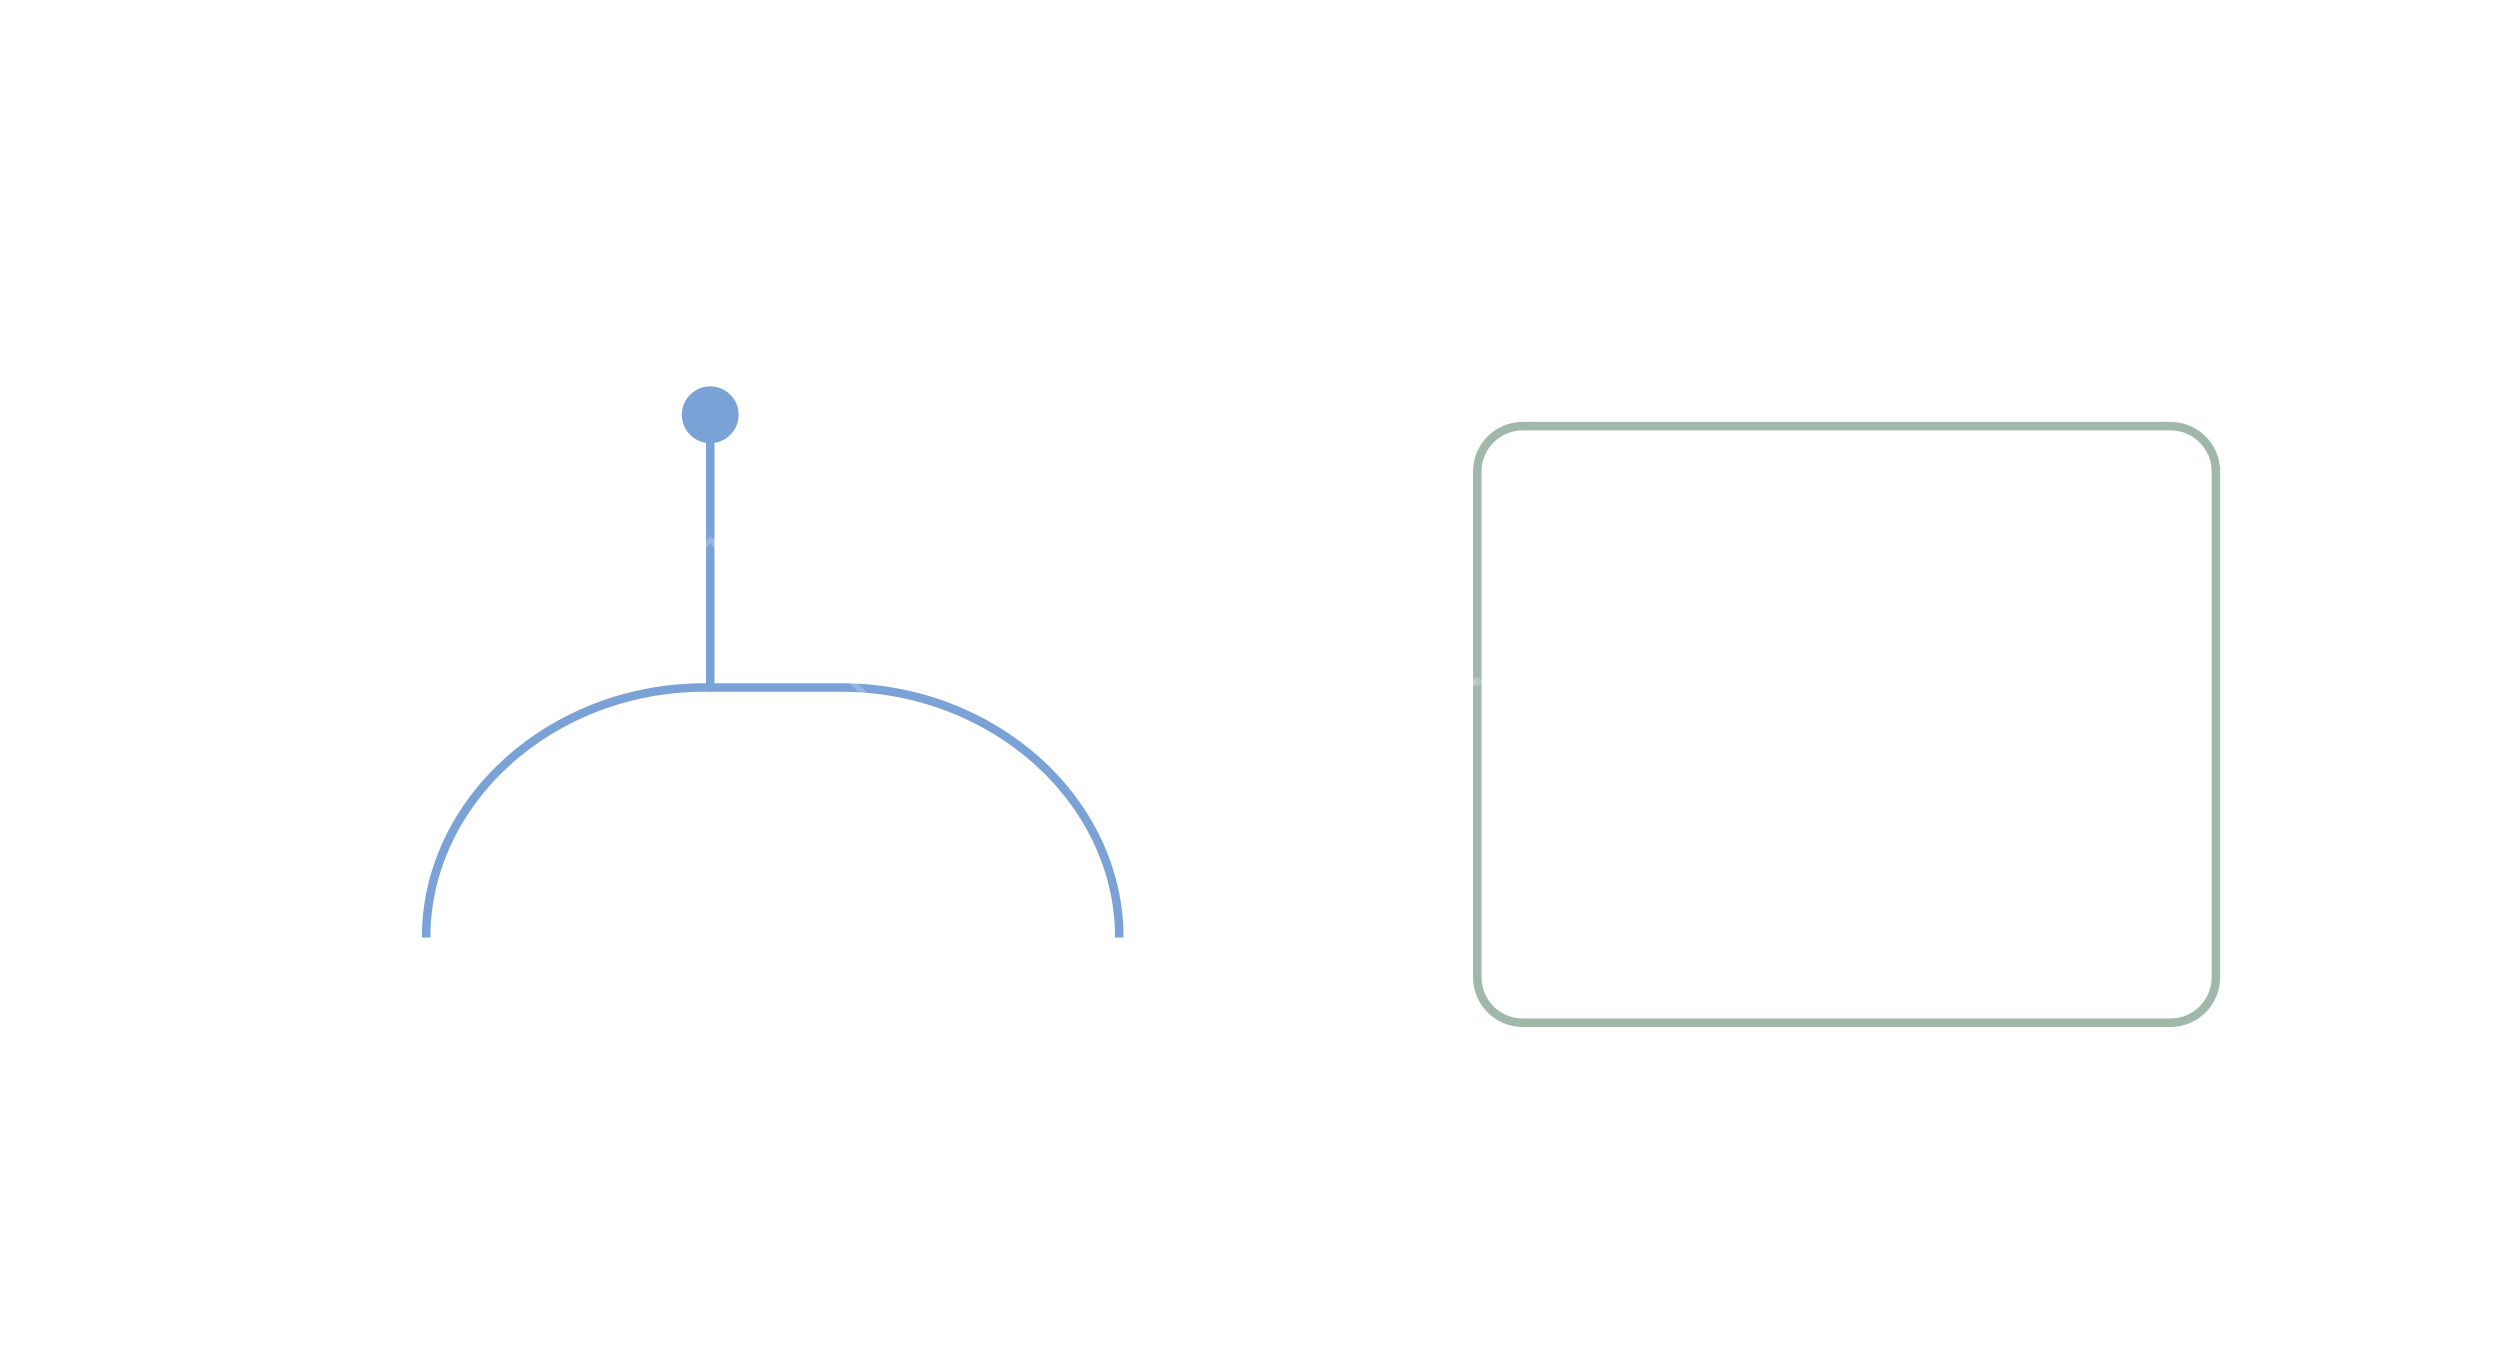
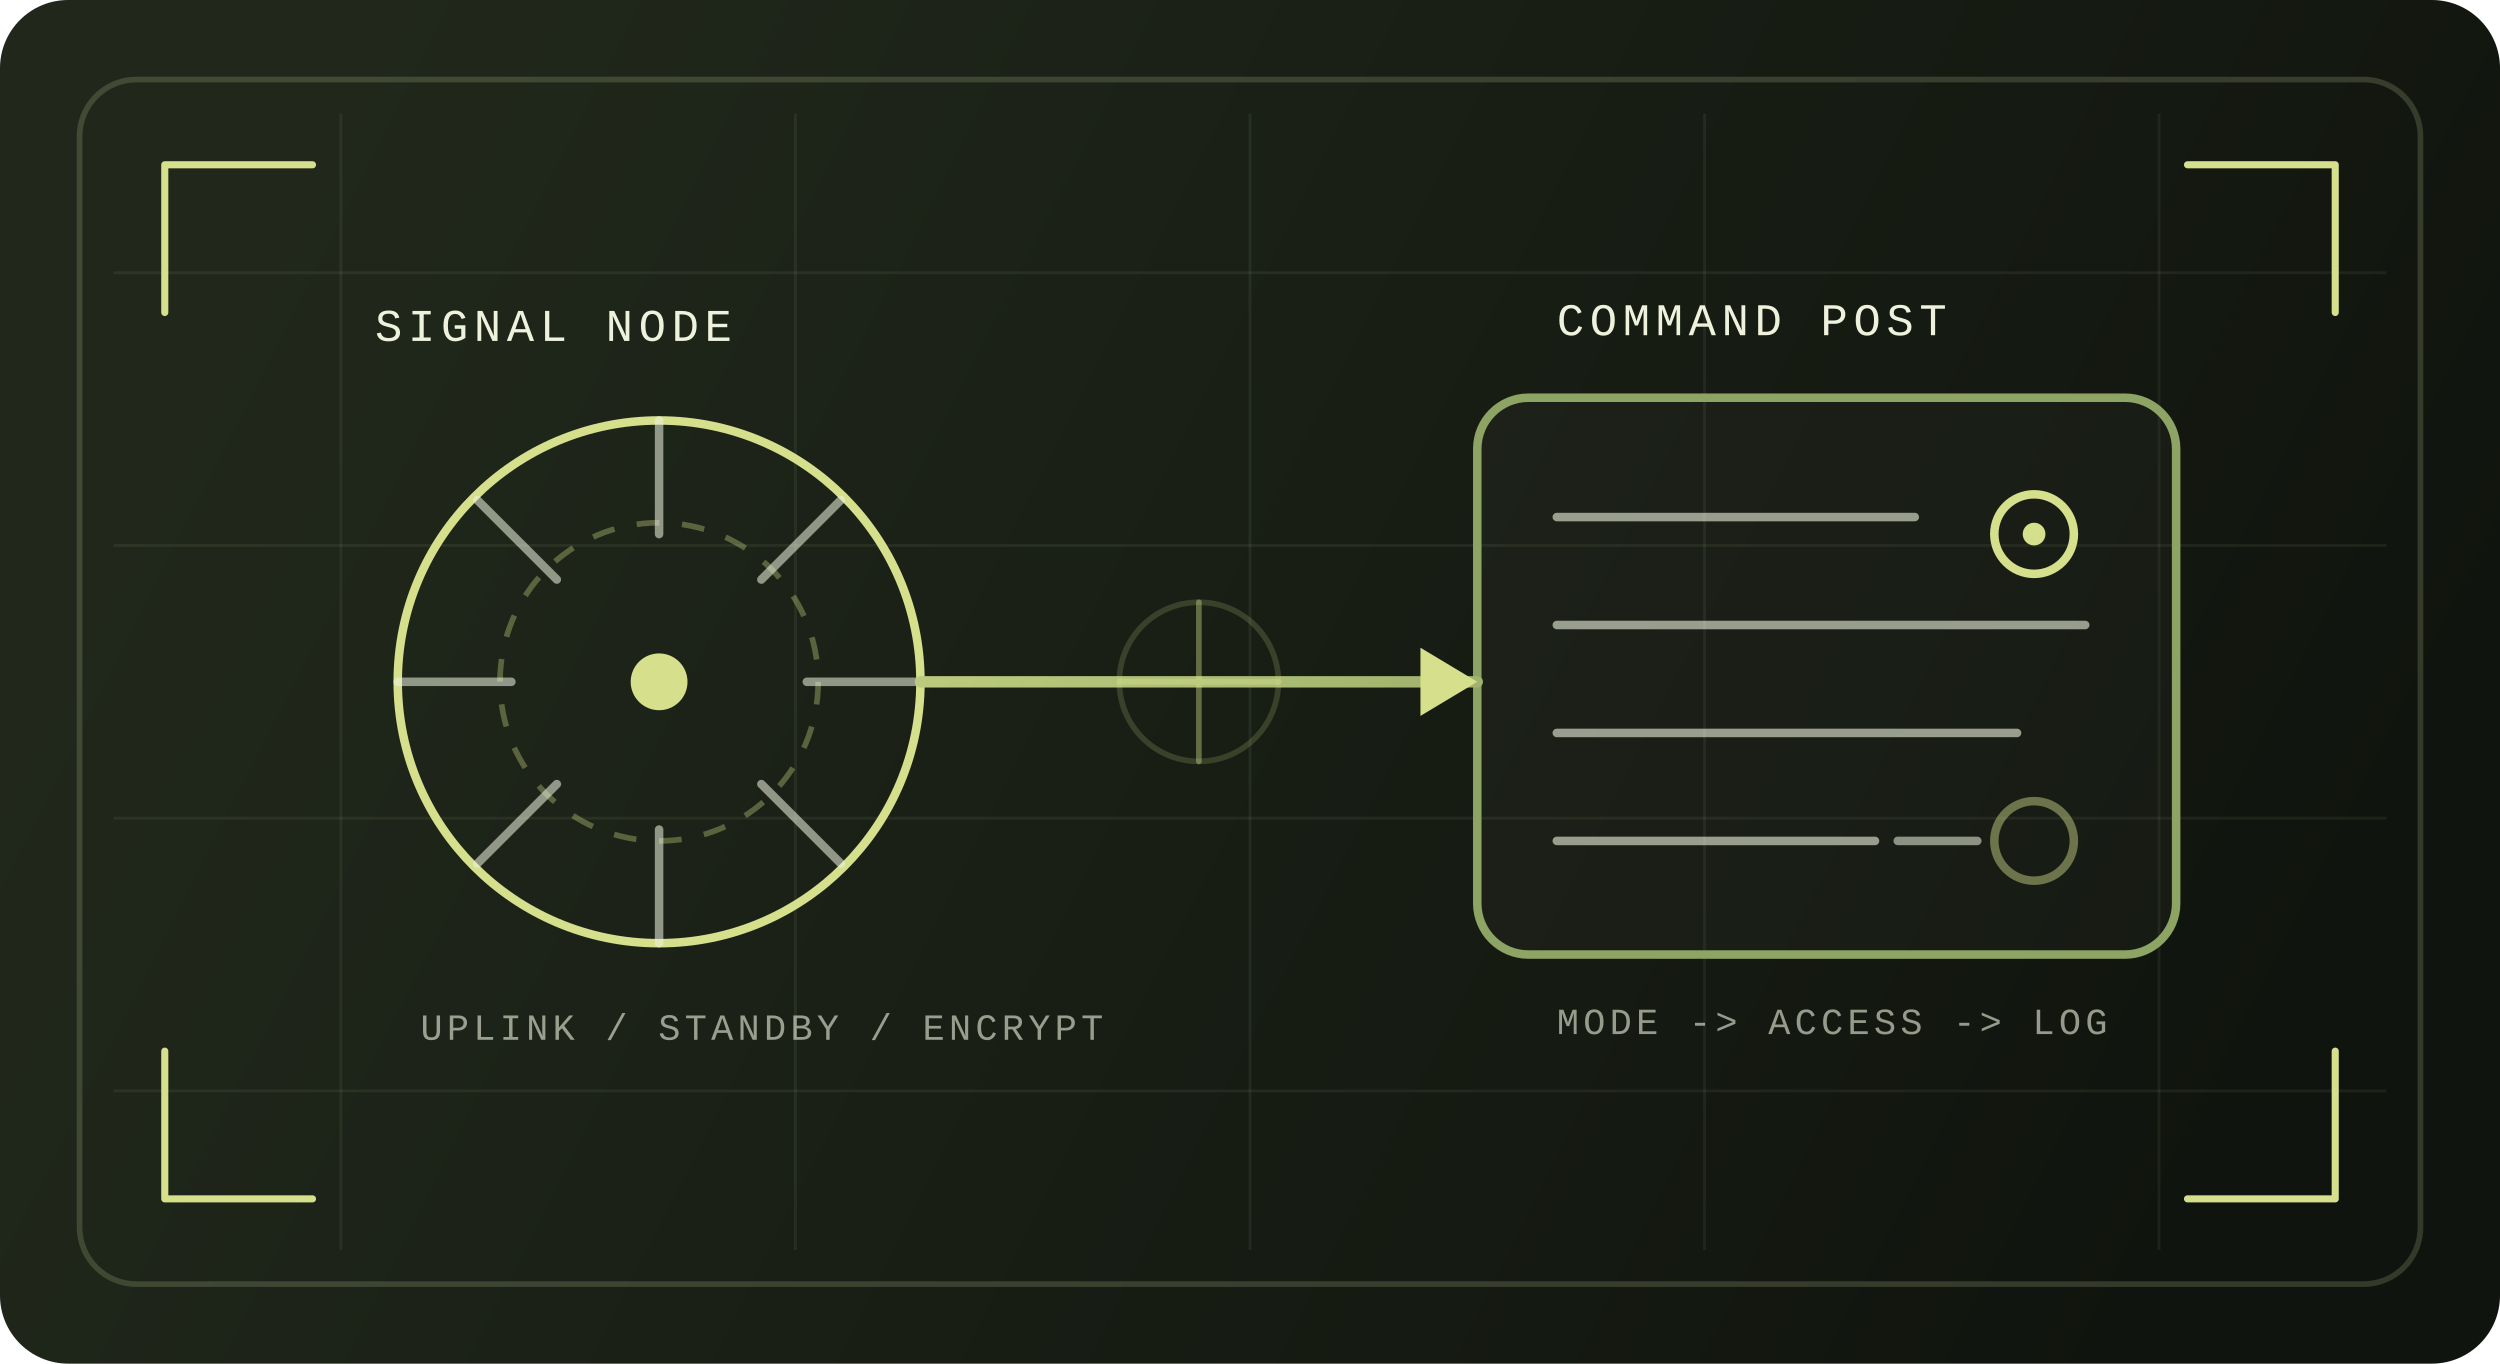
<svg xmlns="http://www.w3.org/2000/svg" viewBox="0 0 880 480" fill="none">
-   <rect x="1" y="1" width="878" height="478" rx="18" stroke="rgba(255,255,255,.18)" />
-   <path d="M150 330c0-48 44-88 98-88h48c54 0 98 40 98 88" stroke="#7aa2d6" stroke-width="3" />
-   <path d="M250 150v92" stroke="#7aa2d6" stroke-width="3" stroke-linecap="round" />
-   <circle cx="250" cy="146" r="10" fill="#7aa2d6" />
-   <path d="M250 190l-70 70M250 190l70 70" stroke="rgba(255,255,255,.22)" stroke-width="2" stroke-linecap="round" />
-   <rect x="520" y="150" width="260" height="210" rx="16" stroke="#9fb8aa" stroke-width="3" />
-   <path d="M545 190h210M545 230h210M545 270h160" stroke="rgba(255,255,255,.22)" stroke-width="2" stroke-linecap="round" />
-   <path d="M370 240h150" stroke="rgba(255,255,255,.22)" stroke-width="3" stroke-linecap="round" />
-   <path d="M520 240l-18-10v20z" fill="rgba(255,255,255,.22)" />
-   <text x="140" y="110" fill="rgba(255,255,255,.74)" font-family="ui-monospace, SFMono-Regular, Menlo, Monaco, Consolas, Liberation Mono, Courier New, monospace" font-size="14">Узел связи</text>
-   <text x="545" y="130" fill="rgba(255,255,255,.74)" font-family="ui-monospace, SFMono-Regular, Menlo, Monaco, Consolas, Liberation Mono, Courier New, monospace" font-size="14">Пункт управления</text>
-   <text x="545" y="392" fill="rgba(255,255,255,.56)" font-family="ui-monospace, SFMono-Regular, Menlo, Monaco, Consolas, Liberation Mono, Courier New, monospace" font-size="12">режим → доступ → учет</text>
+   <defs>
+     <linearGradient id="milBg" x1="90" y1="70" x2="780" y2="420" gradientUnits="userSpaceOnUse">
+       <stop stop-color="#21281b" />
+       <stop offset="1" stop-color="#10140e" />
+     </linearGradient>
+     <linearGradient id="milLine" x1="180" y1="150" x2="718" y2="330" gradientUnits="userSpaceOnUse">
+       <stop stop-color="#d5df8c" />
+       <stop offset="1" stop-color="#7f9659" />
+     </linearGradient>
+   </defs>
+   <rect width="880" height="480" rx="24" fill="url(#milBg)" />
+   <path d="M40 96H840M40 192H840M40 288H840M40 384H840" stroke="rgba(227,234,191,.07)" />
+   <path d="M120 40V440M280 40V440M440 40V440M600 40V440M760 40V440" stroke="rgba(227,234,191,.07)" />
+   <rect x="28" y="28" width="824" height="424" rx="20" stroke="rgba(217,227,172,.18)" stroke-width="2" />
+   <path d="M58 58h52M58 58v52M822 58h-52M822 58v52M58 422h52M58 422v-52M822 422h-52M822 422v-52" stroke="#d5df8c" stroke-width="2.5" stroke-linecap="round" />
+   <circle cx="232" cy="240" r="92" stroke="#d5df8c" stroke-width="3" />
+   <circle cx="232" cy="240" r="56" stroke="rgba(213,223,140,.34)" stroke-width="2" stroke-dasharray="8 8" />
+   <circle cx="232" cy="240" r="10" fill="#d5df8c" />
+   <path d="M232 148v40M232 292v40M140 240h40M284 240h40M168 176l28 28M268 276l28 28M296 176l-28 28M196 276l-28 28" stroke="rgba(238,242,221,.56)" stroke-width="3" stroke-linecap="round" />
+   <text x="132" y="120" fill="#eef2dd" font-family="Consolas, 'Courier New', monospace" font-size="16" letter-spacing="2">SIGNAL NODE</text>
+   <text x="148" y="366" fill="rgba(238,242,221,.6)" font-family="Consolas, 'Courier New', monospace" font-size="13" letter-spacing="1.5">UPLINK / STANDBY / ENCRYPT</text>
+   <rect x="520" y="140" width="246" height="196" rx="18" fill="rgba(255,255,255,.02)" stroke="#8ea464" stroke-width="3" />
+   <path d="M548 182h126M548 220h186M548 258h162M548 296h112" stroke="rgba(238,242,221,.6)" stroke-width="3" stroke-linecap="round" />
+   <circle cx="716" cy="188" r="14" stroke="#d5df8c" stroke-width="3" />
+   <circle cx="716" cy="188" r="4" fill="#d5df8c" />
+   <circle cx="716" cy="296" r="14" stroke="rgba(213,223,140,.45)" stroke-width="3" />
+   <path d="M696 296h-28" stroke="rgba(238,242,221,.55)" stroke-width="3" stroke-linecap="round" />
+   <text x="548" y="118" fill="#eef2dd" font-family="Consolas, 'Courier New', monospace" font-size="16" letter-spacing="2">COMMAND POST</text>
+   <text x="548" y="364" fill="rgba(238,242,221,.6)" font-family="Consolas, 'Courier New', monospace" font-size="13" letter-spacing="1.5">MODE -&gt; ACCESS -&gt; LOG</text>
+   <path d="M324 240H520" stroke="url(#milLine)" stroke-width="4" stroke-linecap="round" />
+   <path d="M520 240l-20-12v24z" fill="#d5df8c" />
+   <circle cx="422" cy="240" r="28" stroke="rgba(213,223,140,.18)" stroke-width="2" />
+   <path d="M394 240h56M422 212v56" stroke="rgba(213,223,140,.4)" stroke-width="2" stroke-linecap="round" />
</svg>
